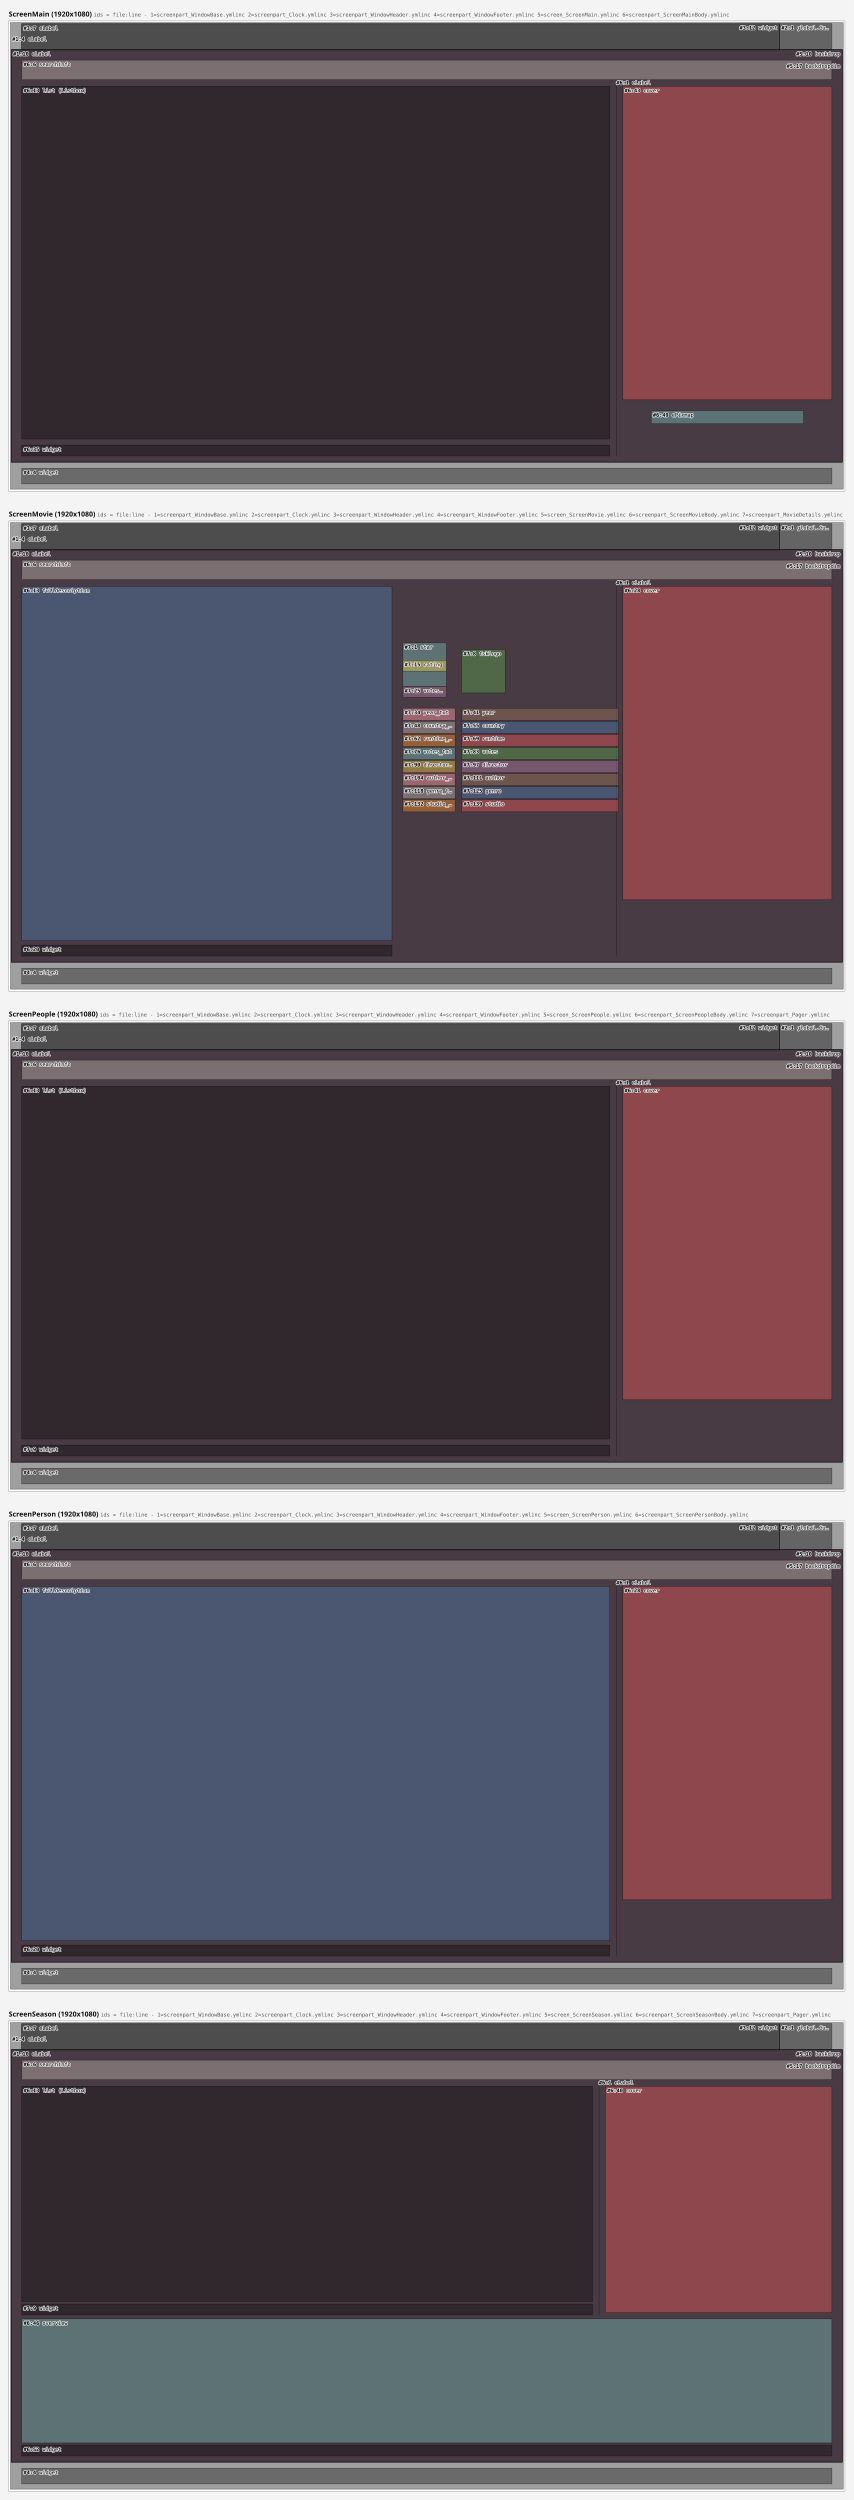
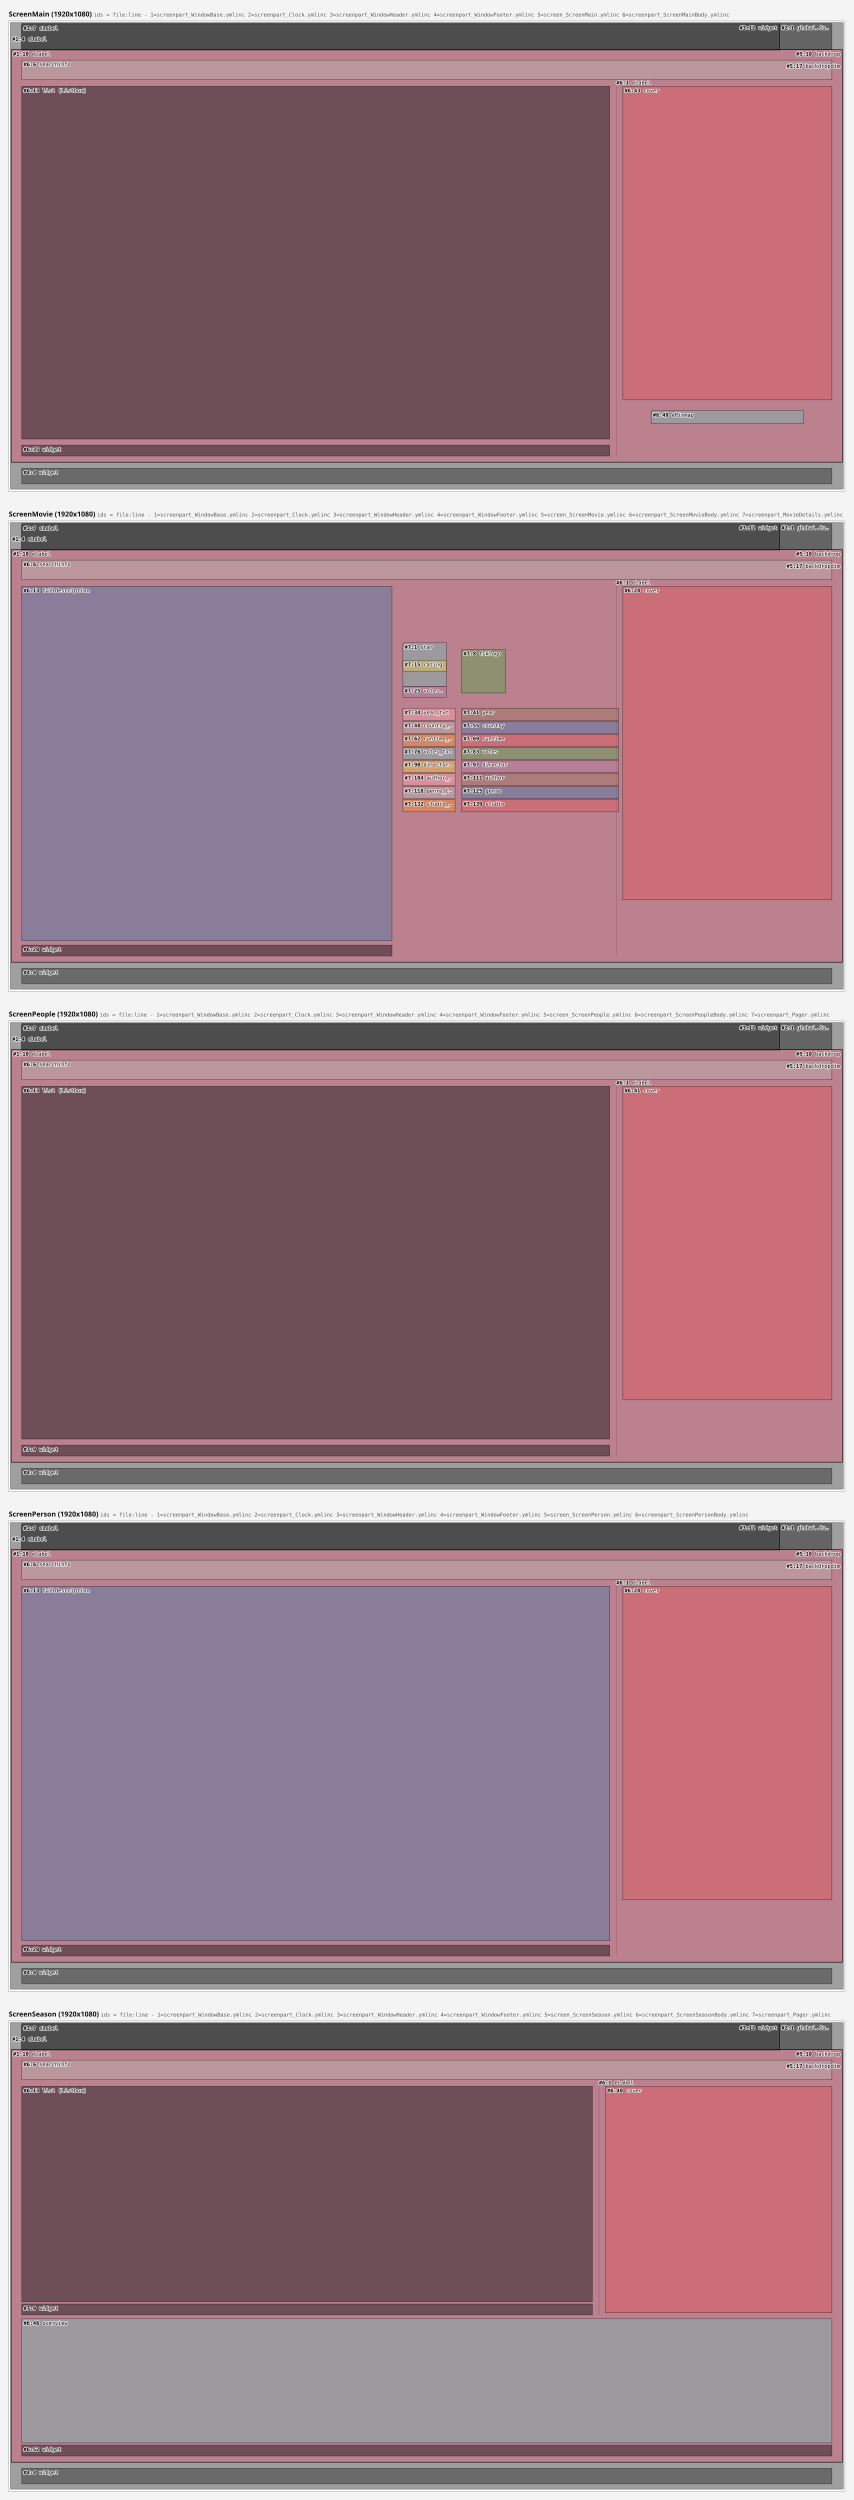
<svg xmlns="http://www.w3.org/2000/svg" width="1960" height="5740" viewBox="0 0 1960 5740">
  <rect x="0" y="0" width="1960" height="5740" fill="#f4f4f4" />
  <text x="20" y="38" font-family="sans-serif" font-size="16" font-weight="bold" fill="#111111">ScreenMain (1920x1080) <tspan font-family="monospace" font-size="12" font-weight="normal" fill="#555555">ids = file:line - 1=screenpart_WindowBase.ymlinc  2=screenpart_Clock.ymlinc  3=screenpart_WindowHeader.ymlinc  4=screenpart_WindowFooter.ymlinc  5=screen_ScreenMain.ymlinc  6=screenpart_ScreenMainBody.ymlinc</tspan>
  </text>
  <g data-screen="0" transform="translate(20,48)">
    <rect x="0" y="0" width="1920" height="1080" fill="#ffffff" stroke="#999999" stroke-width="1" />
    <rect data-ref="0:0" data-src="screenpart_WindowBase.ymlinc:4" x="4" y="4" width="1912" height="1071" fill="#2c2c2c" fill-opacity="0.45" stroke="#000000" stroke-opacity="0.6" stroke-width="1" />
    <rect data-ref="0:1" data-src="screenpart_WindowBase.ymlinc:10" x="6" y="66" width="1908" height="947" fill="#121212" fill-opacity="0.45" stroke="#000000" stroke-opacity="0.6" stroke-width="1" />
    <rect data-ref="0:8" data-src="screenpart_ScreenMainBody.ymlinc:1" x="1395" y="150" width="1" height="849" fill="#424242" fill-opacity="0.45" stroke="#000000" stroke-opacity="0.6" stroke-width="1" />
    <rect data-ref="0:6" data-src="screen_ScreenMain.ymlinc:10" x="6" y="66" width="1908" height="947" fill="#b07aa1" fill-opacity="0.45" stroke="#000000" stroke-opacity="0.6" stroke-width="1" />
-     <rect data-ref="0:7" data-src="screen_ScreenMain.ymlinc:17" x="6" y="66" width="1908" height="947" fill="#000000" fill-opacity="0.45" stroke="#000000" stroke-opacity="0.6" stroke-width="1" />
+     <rect data-ref="0:7" data-src="screen_ScreenMain.ymlinc:17" x="6" y="66" width="1908" height="947" fill="#ff9da7" fill-opacity="0.45" stroke="#000000" stroke-opacity="0.6" stroke-width="1" />
    <rect data-ref="0:9" data-src="screenpart_ScreenMainBody.ymlinc:6" x="30" y="90" width="1860" height="45" fill="#bab0ac" fill-opacity="0.45" stroke="#000000" stroke-opacity="0.6" stroke-width="1" />
    <rect data-ref="0:10" data-src="screenpart_ScreenMainBody.ymlinc:13" x="30" y="150" width="1350" height="810" fill="#121212" fill-opacity="0.45" stroke="#000000" stroke-opacity="0.6" stroke-width="1" />
    <rect data-ref="0:11" data-src="screenpart_ScreenMainBody.ymlinc:35" x="30" y="974" width="1350" height="25" fill="#121212" fill-opacity="0.45" stroke="#000000" stroke-opacity="0.6" stroke-width="1" />
    <rect data-ref="0:12" data-src="screenpart_ScreenMainBody.ymlinc:43" x="1410" y="150" width="480" height="720" fill="#e15759" fill-opacity="0.45" stroke="#000000" stroke-opacity="0.6" stroke-width="1" />
    <rect data-ref="0:13" data-src="screenpart_ScreenMainBody.ymlinc:49" x="1475" y="895" width="350" height="30" fill="#76b7b2" fill-opacity="0.45" stroke="#000000" stroke-opacity="0.6" stroke-width="1" />
    <rect data-ref="0:5" data-src="screenpart_WindowFooter.ymlinc:4" x="30" y="1027" width="1860" height="36" fill="#2c2c2c" fill-opacity="0.45" stroke="#000000" stroke-opacity="0.6" stroke-width="1" />
    <rect data-ref="0:3" data-src="screenpart_WindowHeader.ymlinc:7" x="30" y="7" width="1740" height="60" fill="#2c2c2c" fill-opacity="0.45" stroke="#000000" stroke-opacity="0.6" stroke-width="1" />
    <rect data-ref="0:2" data-src="screenpart_Clock.ymlinc:1" x="1770" y="6" width="120" height="60" fill="#1d1d1d" fill-opacity="0.45" stroke="#000000" stroke-opacity="0.6" stroke-width="1" />
    <rect data-ref="0:4" data-src="screenpart_WindowHeader.ymlinc:12" x="30" y="6" width="1740" height="60" fill="#2c2c2c" fill-opacity="0.45" stroke="#000000" stroke-opacity="0.6" stroke-width="1" />
    <g pointer-events="none" font-family="monospace" font-size="12" fill="#000000" stroke="#ffffff" stroke-width="3" stroke-opacity="0.85" stroke-linejoin="round" paint-order="stroke">
      <text x="8" y="46">
        <tspan font-weight="bold">#1:4</tspan> eLabel</text>
      <text x="10" y="80">
        <tspan font-weight="bold">#1:10</tspan> eLabel</text>
      <text x="1395" y="146">
        <tspan font-weight="bold">#6:1</tspan> eLabel</text>
      <text x="1808" y="80">
        <tspan font-weight="bold">#5:10</tspan> backdrop</text>
      <text x="1786" y="108">
        <tspan font-weight="bold">#5:17</tspan> backdropdim</text>
      <text x="34" y="104">
        <tspan font-weight="bold">#6:6</tspan> searchinfo</text>
      <text x="34" y="164">
        <tspan font-weight="bold">#6:13</tspan> list (Listbox)</text>
      <text x="34" y="988">
        <tspan font-weight="bold">#6:35</tspan> widget</text>
      <text x="1414" y="164">
        <tspan font-weight="bold">#6:43</tspan> cover</text>
      <text x="1479" y="909">
        <tspan font-weight="bold">#6:49</tspan> ePixmap</text>
      <text x="34" y="1041">
        <tspan font-weight="bold">#4:4</tspan> widget</text>
      <text x="34" y="21">
        <tspan font-weight="bold">#3:7</tspan> eLabel</text>
      <text x="1774" y="20">
        <tspan font-weight="bold">#2:1</tspan> global.Cu…</text>
      <text x="1678" y="20">
        <tspan font-weight="bold">#3:12</tspan> widget</text>
    </g>
  </g>
  <text x="20" y="1186" font-family="sans-serif" font-size="16" font-weight="bold" fill="#111111">ScreenMovie (1920x1080) <tspan font-family="monospace" font-size="12" font-weight="normal" fill="#555555">ids = file:line - 1=screenpart_WindowBase.ymlinc  2=screenpart_Clock.ymlinc  3=screenpart_WindowHeader.ymlinc  4=screenpart_WindowFooter.ymlinc  5=screen_ScreenMovie.ymlinc  6=screenpart_ScreenMovieBody.ymlinc  7=screenpart_MovieDetails.ymlinc</tspan>
  </text>
  <g data-screen="1" transform="translate(20,1196)">
    <rect x="0" y="0" width="1920" height="1080" fill="#ffffff" stroke="#999999" stroke-width="1" />
    <rect data-ref="1:0" data-src="screenpart_WindowBase.ymlinc:4" x="4" y="4" width="1912" height="1071" fill="#2c2c2c" fill-opacity="0.45" stroke="#000000" stroke-opacity="0.6" stroke-width="1" />
    <rect data-ref="1:1" data-src="screenpart_WindowBase.ymlinc:10" x="6" y="66" width="1908" height="947" fill="#121212" fill-opacity="0.45" stroke="#000000" stroke-opacity="0.6" stroke-width="1" />
    <rect data-ref="1:8" data-src="screenpart_ScreenMovieBody.ymlinc:1" x="1395" y="150" width="1" height="849" fill="#424242" fill-opacity="0.45" stroke="#000000" stroke-opacity="0.6" stroke-width="1" />
    <rect data-ref="1:6" data-src="screen_ScreenMovie.ymlinc:10" x="6" y="66" width="1908" height="947" fill="#b07aa1" fill-opacity="0.45" stroke="#000000" stroke-opacity="0.6" stroke-width="1" />
-     <rect data-ref="1:7" data-src="screen_ScreenMovie.ymlinc:17" x="6" y="66" width="1908" height="947" fill="#000000" fill-opacity="0.45" stroke="#000000" stroke-opacity="0.6" stroke-width="1" />
+     <rect data-ref="1:7" data-src="screen_ScreenMovie.ymlinc:17" x="6" y="66" width="1908" height="947" fill="#ff9da7" fill-opacity="0.45" stroke="#000000" stroke-opacity="0.6" stroke-width="1" />
    <rect data-ref="1:9" data-src="screenpart_ScreenMovieBody.ymlinc:6" x="30" y="90" width="1860" height="45" fill="#bab0ac" fill-opacity="0.45" stroke="#000000" stroke-opacity="0.6" stroke-width="1" />
    <rect data-ref="1:10" data-src="screenpart_ScreenMovieBody.ymlinc:13" x="30" y="150" width="850" height="814" fill="#4e79a7" fill-opacity="0.45" stroke="#000000" stroke-opacity="0.6" stroke-width="1" />
    <rect data-ref="1:11" data-src="screenpart_ScreenMovieBody.ymlinc:20" x="30" y="974" width="850" height="25" fill="#121212" fill-opacity="0.45" stroke="#000000" stroke-opacity="0.6" stroke-width="1" />
    <rect data-ref="1:12" data-src="screenpart_ScreenMovieBody.ymlinc:28" x="1410" y="150" width="480" height="720" fill="#e15759" fill-opacity="0.45" stroke="#000000" stroke-opacity="0.6" stroke-width="1" />
    <rect data-ref="1:13" data-src="screenpart_MovieDetails.ymlinc:1" x="905" y="280" width="100" height="100" fill="#76b7b2" fill-opacity="0.45" stroke="#000000" stroke-opacity="0.6" stroke-width="1" />
    <rect data-ref="1:17" data-src="screenpart_MovieDetails.ymlinc:34" x="905" y="430" width="120" height="28" fill="#ff9da7" fill-opacity="0.45" stroke="#000000" stroke-opacity="0.6" stroke-width="1" />
    <rect data-ref="1:18" data-src="screenpart_MovieDetails.ymlinc:41" x="1040" y="430" width="360" height="28" fill="#9c755f" fill-opacity="0.45" stroke="#000000" stroke-opacity="0.6" stroke-width="1" />
    <rect data-ref="1:19" data-src="screenpart_MovieDetails.ymlinc:48" x="905" y="460" width="120" height="28" fill="#bab0ac" fill-opacity="0.45" stroke="#000000" stroke-opacity="0.6" stroke-width="1" />
    <rect data-ref="1:20" data-src="screenpart_MovieDetails.ymlinc:55" x="1040" y="460" width="360" height="28" fill="#4e79a7" fill-opacity="0.45" stroke="#000000" stroke-opacity="0.6" stroke-width="1" />
    <rect data-ref="1:21" data-src="screenpart_MovieDetails.ymlinc:62" x="905" y="490" width="120" height="28" fill="#f28e2b" fill-opacity="0.45" stroke="#000000" stroke-opacity="0.6" stroke-width="1" />
    <rect data-ref="1:22" data-src="screenpart_MovieDetails.ymlinc:69" x="1040" y="490" width="360" height="28" fill="#e15759" fill-opacity="0.45" stroke="#000000" stroke-opacity="0.6" stroke-width="1" />
    <rect data-ref="1:23" data-src="screenpart_MovieDetails.ymlinc:76" x="905" y="520" width="120" height="28" fill="#76b7b2" fill-opacity="0.45" stroke="#000000" stroke-opacity="0.6" stroke-width="1" />
    <rect data-ref="1:24" data-src="screenpart_MovieDetails.ymlinc:83" x="1040" y="520" width="360" height="28" fill="#59a14f" fill-opacity="0.45" stroke="#000000" stroke-opacity="0.6" stroke-width="1" />
    <rect data-ref="1:25" data-src="screenpart_MovieDetails.ymlinc:90" x="905" y="550" width="120" height="28" fill="#edc948" fill-opacity="0.45" stroke="#000000" stroke-opacity="0.6" stroke-width="1" />
    <rect data-ref="1:26" data-src="screenpart_MovieDetails.ymlinc:97" x="1040" y="550" width="360" height="28" fill="#b07aa1" fill-opacity="0.45" stroke="#000000" stroke-opacity="0.6" stroke-width="1" />
    <rect data-ref="1:27" data-src="screenpart_MovieDetails.ymlinc:104" x="905" y="580" width="120" height="28" fill="#ff9da7" fill-opacity="0.45" stroke="#000000" stroke-opacity="0.6" stroke-width="1" />
    <rect data-ref="1:28" data-src="screenpart_MovieDetails.ymlinc:111" x="1040" y="580" width="360" height="28" fill="#9c755f" fill-opacity="0.45" stroke="#000000" stroke-opacity="0.6" stroke-width="1" />
    <rect data-ref="1:29" data-src="screenpart_MovieDetails.ymlinc:118" x="905" y="610" width="120" height="28" fill="#bab0ac" fill-opacity="0.45" stroke="#000000" stroke-opacity="0.6" stroke-width="1" />
    <rect data-ref="1:30" data-src="screenpart_MovieDetails.ymlinc:125" x="1040" y="610" width="360" height="28" fill="#4e79a7" fill-opacity="0.45" stroke="#000000" stroke-opacity="0.6" stroke-width="1" />
    <rect data-ref="1:31" data-src="screenpart_MovieDetails.ymlinc:132" x="905" y="640" width="120" height="28" fill="#f28e2b" fill-opacity="0.45" stroke="#000000" stroke-opacity="0.6" stroke-width="1" />
    <rect data-ref="1:32" data-src="screenpart_MovieDetails.ymlinc:139" x="1040" y="640" width="360" height="28" fill="#e15759" fill-opacity="0.45" stroke="#000000" stroke-opacity="0.6" stroke-width="1" />
    <rect data-ref="1:14" data-src="screenpart_MovieDetails.ymlinc:8" x="1040" y="295" width="100" height="100" fill="#59a14f" fill-opacity="0.45" stroke="#000000" stroke-opacity="0.6" stroke-width="1" />
    <rect data-ref="1:15" data-src="screenpart_MovieDetails.ymlinc:15" x="905" y="320" width="100" height="25" fill="#edc948" fill-opacity="0.45" stroke="#000000" stroke-opacity="0.6" stroke-width="1" />
    <rect data-ref="1:16" data-src="screenpart_MovieDetails.ymlinc:25" x="905" y="380" width="100" height="25" fill="#b07aa1" fill-opacity="0.45" stroke="#000000" stroke-opacity="0.6" stroke-width="1" />
    <rect data-ref="1:5" data-src="screenpart_WindowFooter.ymlinc:4" x="30" y="1027" width="1860" height="36" fill="#2c2c2c" fill-opacity="0.45" stroke="#000000" stroke-opacity="0.6" stroke-width="1" />
    <rect data-ref="1:3" data-src="screenpart_WindowHeader.ymlinc:7" x="30" y="7" width="1740" height="60" fill="#2c2c2c" fill-opacity="0.45" stroke="#000000" stroke-opacity="0.6" stroke-width="1" />
    <rect data-ref="1:2" data-src="screenpart_Clock.ymlinc:1" x="1770" y="6" width="120" height="60" fill="#1d1d1d" fill-opacity="0.45" stroke="#000000" stroke-opacity="0.6" stroke-width="1" />
    <rect data-ref="1:4" data-src="screenpart_WindowHeader.ymlinc:12" x="30" y="6" width="1740" height="60" fill="#2c2c2c" fill-opacity="0.45" stroke="#000000" stroke-opacity="0.6" stroke-width="1" />
    <g pointer-events="none" font-family="monospace" font-size="12" fill="#000000" stroke="#ffffff" stroke-width="3" stroke-opacity="0.85" stroke-linejoin="round" paint-order="stroke">
      <text x="8" y="46">
        <tspan font-weight="bold">#1:4</tspan> eLabel</text>
      <text x="10" y="80">
        <tspan font-weight="bold">#1:10</tspan> eLabel</text>
      <text x="1395" y="146">
        <tspan font-weight="bold">#6:1</tspan> eLabel</text>
      <text x="1808" y="80">
        <tspan font-weight="bold">#5:10</tspan> backdrop</text>
      <text x="1786" y="108">
        <tspan font-weight="bold">#5:17</tspan> backdropdim</text>
      <text x="34" y="104">
        <tspan font-weight="bold">#6:6</tspan> searchinfo</text>
      <text x="34" y="164">
        <tspan font-weight="bold">#6:13</tspan> fulldescription</text>
      <text x="34" y="988">
        <tspan font-weight="bold">#6:20</tspan> widget</text>
      <text x="1414" y="164">
        <tspan font-weight="bold">#6:28</tspan> cover</text>
      <text x="909" y="294">
        <tspan font-weight="bold">#7:1</tspan> star</text>
      <text x="909" y="444">
        <tspan font-weight="bold">#7:34</tspan> year_txt</text>
      <text x="1044" y="444">
        <tspan font-weight="bold">#7:41</tspan> year</text>
      <text x="909" y="474">
        <tspan font-weight="bold">#7:48</tspan> country_…</text>
      <text x="1044" y="474">
        <tspan font-weight="bold">#7:55</tspan> country</text>
      <text x="909" y="504">
        <tspan font-weight="bold">#7:62</tspan> runtime_…</text>
      <text x="1044" y="504">
        <tspan font-weight="bold">#7:69</tspan> runtime</text>
      <text x="909" y="534">
        <tspan font-weight="bold">#7:76</tspan> votes_txt</text>
      <text x="1044" y="534">
        <tspan font-weight="bold">#7:83</tspan> votes</text>
      <text x="909" y="564">
        <tspan font-weight="bold">#7:90</tspan> director…</text>
      <text x="1044" y="564">
        <tspan font-weight="bold">#7:97</tspan> director</text>
      <text x="909" y="594">
        <tspan font-weight="bold">#7:104</tspan> author_…</text>
      <text x="1044" y="594">
        <tspan font-weight="bold">#7:111</tspan> author</text>
      <text x="909" y="624">
        <tspan font-weight="bold">#7:118</tspan> genre_t…</text>
      <text x="1044" y="624">
        <tspan font-weight="bold">#7:125</tspan> genre</text>
      <text x="909" y="654">
        <tspan font-weight="bold">#7:132</tspan> studio_…</text>
      <text x="1044" y="654">
        <tspan font-weight="bold">#7:139</tspan> studio</text>
      <text x="1044" y="309">
        <tspan font-weight="bold">#7:8</tspan> fsklogo</text>
      <text x="909" y="334">
        <tspan font-weight="bold">#7:15</tspan> rating</text>
      <text x="909" y="394">
        <tspan font-weight="bold">#7:25</tspan> votes…</text>
      <text x="34" y="1041">
        <tspan font-weight="bold">#4:4</tspan> widget</text>
      <text x="34" y="21">
        <tspan font-weight="bold">#3:7</tspan> eLabel</text>
      <text x="1774" y="20">
        <tspan font-weight="bold">#2:1</tspan> global.Cu…</text>
      <text x="1678" y="20">
        <tspan font-weight="bold">#3:12</tspan> widget</text>
    </g>
  </g>
  <text x="20" y="2334" font-family="sans-serif" font-size="16" font-weight="bold" fill="#111111">ScreenPeople (1920x1080) <tspan font-family="monospace" font-size="12" font-weight="normal" fill="#555555">ids = file:line - 1=screenpart_WindowBase.ymlinc  2=screenpart_Clock.ymlinc  3=screenpart_WindowHeader.ymlinc  4=screenpart_WindowFooter.ymlinc  5=screen_ScreenPeople.ymlinc  6=screenpart_ScreenPeopleBody.ymlinc  7=screenpart_Pager.ymlinc</tspan>
  </text>
  <g data-screen="2" transform="translate(20,2344)">
    <rect x="0" y="0" width="1920" height="1080" fill="#ffffff" stroke="#999999" stroke-width="1" />
    <rect data-ref="2:0" data-src="screenpart_WindowBase.ymlinc:4" x="4" y="4" width="1912" height="1071" fill="#2c2c2c" fill-opacity="0.45" stroke="#000000" stroke-opacity="0.6" stroke-width="1" />
    <rect data-ref="2:1" data-src="screenpart_WindowBase.ymlinc:10" x="6" y="66" width="1908" height="947" fill="#121212" fill-opacity="0.45" stroke="#000000" stroke-opacity="0.6" stroke-width="1" />
    <rect data-ref="2:8" data-src="screenpart_ScreenPeopleBody.ymlinc:1" x="1395" y="150" width="1" height="849" fill="#424242" fill-opacity="0.45" stroke="#000000" stroke-opacity="0.6" stroke-width="1" />
    <rect data-ref="2:6" data-src="screen_ScreenPeople.ymlinc:10" x="6" y="66" width="1908" height="947" fill="#b07aa1" fill-opacity="0.45" stroke="#000000" stroke-opacity="0.6" stroke-width="1" />
-     <rect data-ref="2:7" data-src="screen_ScreenPeople.ymlinc:17" x="6" y="66" width="1908" height="947" fill="#000000" fill-opacity="0.45" stroke="#000000" stroke-opacity="0.6" stroke-width="1" />
+     <rect data-ref="2:7" data-src="screen_ScreenPeople.ymlinc:17" x="6" y="66" width="1908" height="947" fill="#ff9da7" fill-opacity="0.45" stroke="#000000" stroke-opacity="0.6" stroke-width="1" />
    <rect data-ref="2:9" data-src="screenpart_ScreenPeopleBody.ymlinc:6" x="30" y="90" width="1860" height="45" fill="#bab0ac" fill-opacity="0.45" stroke="#000000" stroke-opacity="0.6" stroke-width="1" />
    <rect data-ref="2:10" data-src="screenpart_ScreenPeopleBody.ymlinc:13" x="30" y="150" width="1350" height="810" fill="#121212" fill-opacity="0.45" stroke="#000000" stroke-opacity="0.6" stroke-width="1" />
    <rect data-ref="2:11" data-src="screenpart_Pager.ymlinc:9" x="30" y="974" width="1350" height="25" fill="#121212" fill-opacity="0.45" stroke="#000000" stroke-opacity="0.6" stroke-width="1" />
    <rect data-ref="2:12" data-src="screenpart_ScreenPeopleBody.ymlinc:41" x="1410" y="150" width="480" height="720" fill="#e15759" fill-opacity="0.45" stroke="#000000" stroke-opacity="0.6" stroke-width="1" />
    <rect data-ref="2:5" data-src="screenpart_WindowFooter.ymlinc:4" x="30" y="1027" width="1860" height="36" fill="#2c2c2c" fill-opacity="0.45" stroke="#000000" stroke-opacity="0.6" stroke-width="1" />
    <rect data-ref="2:3" data-src="screenpart_WindowHeader.ymlinc:7" x="30" y="7" width="1740" height="60" fill="#2c2c2c" fill-opacity="0.45" stroke="#000000" stroke-opacity="0.6" stroke-width="1" />
    <rect data-ref="2:2" data-src="screenpart_Clock.ymlinc:1" x="1770" y="6" width="120" height="60" fill="#1d1d1d" fill-opacity="0.45" stroke="#000000" stroke-opacity="0.6" stroke-width="1" />
    <rect data-ref="2:4" data-src="screenpart_WindowHeader.ymlinc:12" x="30" y="6" width="1740" height="60" fill="#2c2c2c" fill-opacity="0.45" stroke="#000000" stroke-opacity="0.6" stroke-width="1" />
    <g pointer-events="none" font-family="monospace" font-size="12" fill="#000000" stroke="#ffffff" stroke-width="3" stroke-opacity="0.85" stroke-linejoin="round" paint-order="stroke">
      <text x="8" y="46">
        <tspan font-weight="bold">#1:4</tspan> eLabel</text>
      <text x="10" y="80">
        <tspan font-weight="bold">#1:10</tspan> eLabel</text>
      <text x="1395" y="146">
        <tspan font-weight="bold">#6:1</tspan> eLabel</text>
      <text x="1808" y="80">
        <tspan font-weight="bold">#5:10</tspan> backdrop</text>
      <text x="1786" y="108">
        <tspan font-weight="bold">#5:17</tspan> backdropdim</text>
      <text x="34" y="104">
        <tspan font-weight="bold">#6:6</tspan> searchinfo</text>
      <text x="34" y="164">
        <tspan font-weight="bold">#6:13</tspan> list (Listbox)</text>
      <text x="34" y="988">
        <tspan font-weight="bold">#7:9</tspan> widget</text>
      <text x="1414" y="164">
        <tspan font-weight="bold">#6:41</tspan> cover</text>
      <text x="34" y="1041">
        <tspan font-weight="bold">#4:4</tspan> widget</text>
      <text x="34" y="21">
        <tspan font-weight="bold">#3:7</tspan> eLabel</text>
      <text x="1774" y="20">
        <tspan font-weight="bold">#2:1</tspan> global.Cu…</text>
      <text x="1678" y="20">
        <tspan font-weight="bold">#3:12</tspan> widget</text>
    </g>
  </g>
  <text x="20" y="3482" font-family="sans-serif" font-size="16" font-weight="bold" fill="#111111">ScreenPerson (1920x1080) <tspan font-family="monospace" font-size="12" font-weight="normal" fill="#555555">ids = file:line - 1=screenpart_WindowBase.ymlinc  2=screenpart_Clock.ymlinc  3=screenpart_WindowHeader.ymlinc  4=screenpart_WindowFooter.ymlinc  5=screen_ScreenPerson.ymlinc  6=screenpart_ScreenPersonBody.ymlinc</tspan>
  </text>
  <g data-screen="3" transform="translate(20,3492)">
    <rect x="0" y="0" width="1920" height="1080" fill="#ffffff" stroke="#999999" stroke-width="1" />
    <rect data-ref="3:0" data-src="screenpart_WindowBase.ymlinc:4" x="4" y="4" width="1912" height="1071" fill="#2c2c2c" fill-opacity="0.45" stroke="#000000" stroke-opacity="0.6" stroke-width="1" />
    <rect data-ref="3:1" data-src="screenpart_WindowBase.ymlinc:10" x="6" y="66" width="1908" height="947" fill="#121212" fill-opacity="0.45" stroke="#000000" stroke-opacity="0.6" stroke-width="1" />
    <rect data-ref="3:8" data-src="screenpart_ScreenPersonBody.ymlinc:1" x="1395" y="150" width="1" height="849" fill="#424242" fill-opacity="0.45" stroke="#000000" stroke-opacity="0.6" stroke-width="1" />
    <rect data-ref="3:6" data-src="screen_ScreenPerson.ymlinc:10" x="6" y="66" width="1908" height="947" fill="#b07aa1" fill-opacity="0.45" stroke="#000000" stroke-opacity="0.6" stroke-width="1" />
-     <rect data-ref="3:7" data-src="screen_ScreenPerson.ymlinc:17" x="6" y="66" width="1908" height="947" fill="#000000" fill-opacity="0.45" stroke="#000000" stroke-opacity="0.6" stroke-width="1" />
+     <rect data-ref="3:7" data-src="screen_ScreenPerson.ymlinc:17" x="6" y="66" width="1908" height="947" fill="#ff9da7" fill-opacity="0.45" stroke="#000000" stroke-opacity="0.6" stroke-width="1" />
    <rect data-ref="3:9" data-src="screenpart_ScreenPersonBody.ymlinc:6" x="30" y="90" width="1860" height="45" fill="#bab0ac" fill-opacity="0.45" stroke="#000000" stroke-opacity="0.6" stroke-width="1" />
    <rect data-ref="3:10" data-src="screenpart_ScreenPersonBody.ymlinc:13" x="30" y="150" width="1350" height="814" fill="#4e79a7" fill-opacity="0.45" stroke="#000000" stroke-opacity="0.6" stroke-width="1" />
    <rect data-ref="3:11" data-src="screenpart_ScreenPersonBody.ymlinc:20" x="30" y="974" width="1350" height="25" fill="#121212" fill-opacity="0.45" stroke="#000000" stroke-opacity="0.6" stroke-width="1" />
    <rect data-ref="3:12" data-src="screenpart_ScreenPersonBody.ymlinc:28" x="1410" y="150" width="480" height="720" fill="#e15759" fill-opacity="0.45" stroke="#000000" stroke-opacity="0.6" stroke-width="1" />
    <rect data-ref="3:5" data-src="screenpart_WindowFooter.ymlinc:4" x="30" y="1027" width="1860" height="36" fill="#2c2c2c" fill-opacity="0.45" stroke="#000000" stroke-opacity="0.6" stroke-width="1" />
    <rect data-ref="3:3" data-src="screenpart_WindowHeader.ymlinc:7" x="30" y="7" width="1740" height="60" fill="#2c2c2c" fill-opacity="0.45" stroke="#000000" stroke-opacity="0.6" stroke-width="1" />
    <rect data-ref="3:2" data-src="screenpart_Clock.ymlinc:1" x="1770" y="6" width="120" height="60" fill="#1d1d1d" fill-opacity="0.45" stroke="#000000" stroke-opacity="0.6" stroke-width="1" />
    <rect data-ref="3:4" data-src="screenpart_WindowHeader.ymlinc:12" x="30" y="6" width="1740" height="60" fill="#2c2c2c" fill-opacity="0.45" stroke="#000000" stroke-opacity="0.6" stroke-width="1" />
    <g pointer-events="none" font-family="monospace" font-size="12" fill="#000000" stroke="#ffffff" stroke-width="3" stroke-opacity="0.85" stroke-linejoin="round" paint-order="stroke">
      <text x="8" y="46">
        <tspan font-weight="bold">#1:4</tspan> eLabel</text>
      <text x="10" y="80">
        <tspan font-weight="bold">#1:10</tspan> eLabel</text>
      <text x="1395" y="146">
        <tspan font-weight="bold">#6:1</tspan> eLabel</text>
      <text x="1808" y="80">
        <tspan font-weight="bold">#5:10</tspan> backdrop</text>
      <text x="1786" y="108">
        <tspan font-weight="bold">#5:17</tspan> backdropdim</text>
      <text x="34" y="104">
        <tspan font-weight="bold">#6:6</tspan> searchinfo</text>
      <text x="34" y="164">
        <tspan font-weight="bold">#6:13</tspan> fulldescription</text>
      <text x="34" y="988">
        <tspan font-weight="bold">#6:20</tspan> widget</text>
      <text x="1414" y="164">
        <tspan font-weight="bold">#6:28</tspan> cover</text>
      <text x="34" y="1041">
        <tspan font-weight="bold">#4:4</tspan> widget</text>
      <text x="34" y="21">
        <tspan font-weight="bold">#3:7</tspan> eLabel</text>
      <text x="1774" y="20">
        <tspan font-weight="bold">#2:1</tspan> global.Cu…</text>
      <text x="1678" y="20">
        <tspan font-weight="bold">#3:12</tspan> widget</text>
    </g>
  </g>
  <text x="20" y="4630" font-family="sans-serif" font-size="16" font-weight="bold" fill="#111111">ScreenSeason (1920x1080) <tspan font-family="monospace" font-size="12" font-weight="normal" fill="#555555">ids = file:line - 1=screenpart_WindowBase.ymlinc  2=screenpart_Clock.ymlinc  3=screenpart_WindowHeader.ymlinc  4=screenpart_WindowFooter.ymlinc  5=screen_ScreenSeason.ymlinc  6=screenpart_ScreenSeasonBody.ymlinc  7=screenpart_Pager.ymlinc</tspan>
  </text>
  <g data-screen="4" transform="translate(20,4640)">
    <rect x="0" y="0" width="1920" height="1080" fill="#ffffff" stroke="#999999" stroke-width="1" />
    <rect data-ref="4:0" data-src="screenpart_WindowBase.ymlinc:4" x="4" y="4" width="1912" height="1071" fill="#2c2c2c" fill-opacity="0.45" stroke="#000000" stroke-opacity="0.6" stroke-width="1" />
    <rect data-ref="4:1" data-src="screenpart_WindowBase.ymlinc:10" x="6" y="66" width="1908" height="947" fill="#121212" fill-opacity="0.45" stroke="#000000" stroke-opacity="0.6" stroke-width="1" />
    <rect data-ref="4:8" data-src="screenpart_ScreenSeasonBody.ymlinc:1" x="1355" y="150" width="1" height="525" fill="#424242" fill-opacity="0.45" stroke="#000000" stroke-opacity="0.6" stroke-width="1" />
    <rect data-ref="4:6" data-src="screen_ScreenSeason.ymlinc:10" x="6" y="66" width="1908" height="947" fill="#b07aa1" fill-opacity="0.45" stroke="#000000" stroke-opacity="0.6" stroke-width="1" />
-     <rect data-ref="4:7" data-src="screen_ScreenSeason.ymlinc:17" x="6" y="66" width="1908" height="947" fill="#000000" fill-opacity="0.45" stroke="#000000" stroke-opacity="0.6" stroke-width="1" />
+     <rect data-ref="4:7" data-src="screen_ScreenSeason.ymlinc:17" x="6" y="66" width="1908" height="947" fill="#ff9da7" fill-opacity="0.45" stroke="#000000" stroke-opacity="0.6" stroke-width="1" />
    <rect data-ref="4:9" data-src="screenpart_ScreenSeasonBody.ymlinc:6" x="30" y="90" width="1860" height="45" fill="#bab0ac" fill-opacity="0.45" stroke="#000000" stroke-opacity="0.6" stroke-width="1" />
    <rect data-ref="4:10" data-src="screenpart_ScreenSeasonBody.ymlinc:13" x="30" y="150" width="1310" height="495" fill="#121212" fill-opacity="0.45" stroke="#000000" stroke-opacity="0.6" stroke-width="1" />
    <rect data-ref="4:11" data-src="screenpart_Pager.ymlinc:9" x="30" y="650" width="1310" height="25" fill="#121212" fill-opacity="0.45" stroke="#000000" stroke-opacity="0.6" stroke-width="1" />
    <rect data-ref="4:12" data-src="screenpart_ScreenSeasonBody.ymlinc:40" x="1370" y="150" width="520" height="520" fill="#e15759" fill-opacity="0.45" stroke="#000000" stroke-opacity="0.6" stroke-width="1" />
    <rect data-ref="4:13" data-src="screenpart_ScreenSeasonBody.ymlinc:46" x="30" y="684" width="1860" height="285" fill="#76b7b2" fill-opacity="0.45" stroke="#000000" stroke-opacity="0.6" stroke-width="1" />
    <rect data-ref="4:14" data-src="screenpart_ScreenSeasonBody.ymlinc:52" x="30" y="974" width="1860" height="25" fill="#121212" fill-opacity="0.45" stroke="#000000" stroke-opacity="0.6" stroke-width="1" />
    <rect data-ref="4:5" data-src="screenpart_WindowFooter.ymlinc:4" x="30" y="1027" width="1860" height="36" fill="#2c2c2c" fill-opacity="0.45" stroke="#000000" stroke-opacity="0.6" stroke-width="1" />
    <rect data-ref="4:3" data-src="screenpart_WindowHeader.ymlinc:7" x="30" y="7" width="1740" height="60" fill="#2c2c2c" fill-opacity="0.45" stroke="#000000" stroke-opacity="0.6" stroke-width="1" />
    <rect data-ref="4:2" data-src="screenpart_Clock.ymlinc:1" x="1770" y="6" width="120" height="60" fill="#1d1d1d" fill-opacity="0.45" stroke="#000000" stroke-opacity="0.6" stroke-width="1" />
    <rect data-ref="4:4" data-src="screenpart_WindowHeader.ymlinc:12" x="30" y="6" width="1740" height="60" fill="#2c2c2c" fill-opacity="0.45" stroke="#000000" stroke-opacity="0.6" stroke-width="1" />
    <g pointer-events="none" font-family="monospace" font-size="12" fill="#000000" stroke="#ffffff" stroke-width="3" stroke-opacity="0.85" stroke-linejoin="round" paint-order="stroke">
      <text x="8" y="46">
        <tspan font-weight="bold">#1:4</tspan> eLabel</text>
      <text x="10" y="80">
        <tspan font-weight="bold">#1:10</tspan> eLabel</text>
      <text x="1355" y="146">
        <tspan font-weight="bold">#6:1</tspan> eLabel</text>
      <text x="1808" y="80">
        <tspan font-weight="bold">#5:10</tspan> backdrop</text>
      <text x="1786" y="108">
        <tspan font-weight="bold">#5:17</tspan> backdropdim</text>
      <text x="34" y="104">
        <tspan font-weight="bold">#6:6</tspan> searchinfo</text>
      <text x="34" y="164">
        <tspan font-weight="bold">#6:13</tspan> list (Listbox)</text>
      <text x="34" y="664">
        <tspan font-weight="bold">#7:9</tspan> widget</text>
      <text x="1374" y="164">
        <tspan font-weight="bold">#6:40</tspan> cover</text>
      <text x="34" y="698">
        <tspan font-weight="bold">#6:46</tspan> overview</text>
      <text x="34" y="988">
        <tspan font-weight="bold">#6:52</tspan> widget</text>
      <text x="34" y="1041">
        <tspan font-weight="bold">#4:4</tspan> widget</text>
      <text x="34" y="21">
        <tspan font-weight="bold">#3:7</tspan> eLabel</text>
      <text x="1774" y="20">
        <tspan font-weight="bold">#2:1</tspan> global.Cu…</text>
      <text x="1678" y="20">
        <tspan font-weight="bold">#3:12</tspan> widget</text>
    </g>
  </g>
</svg>
